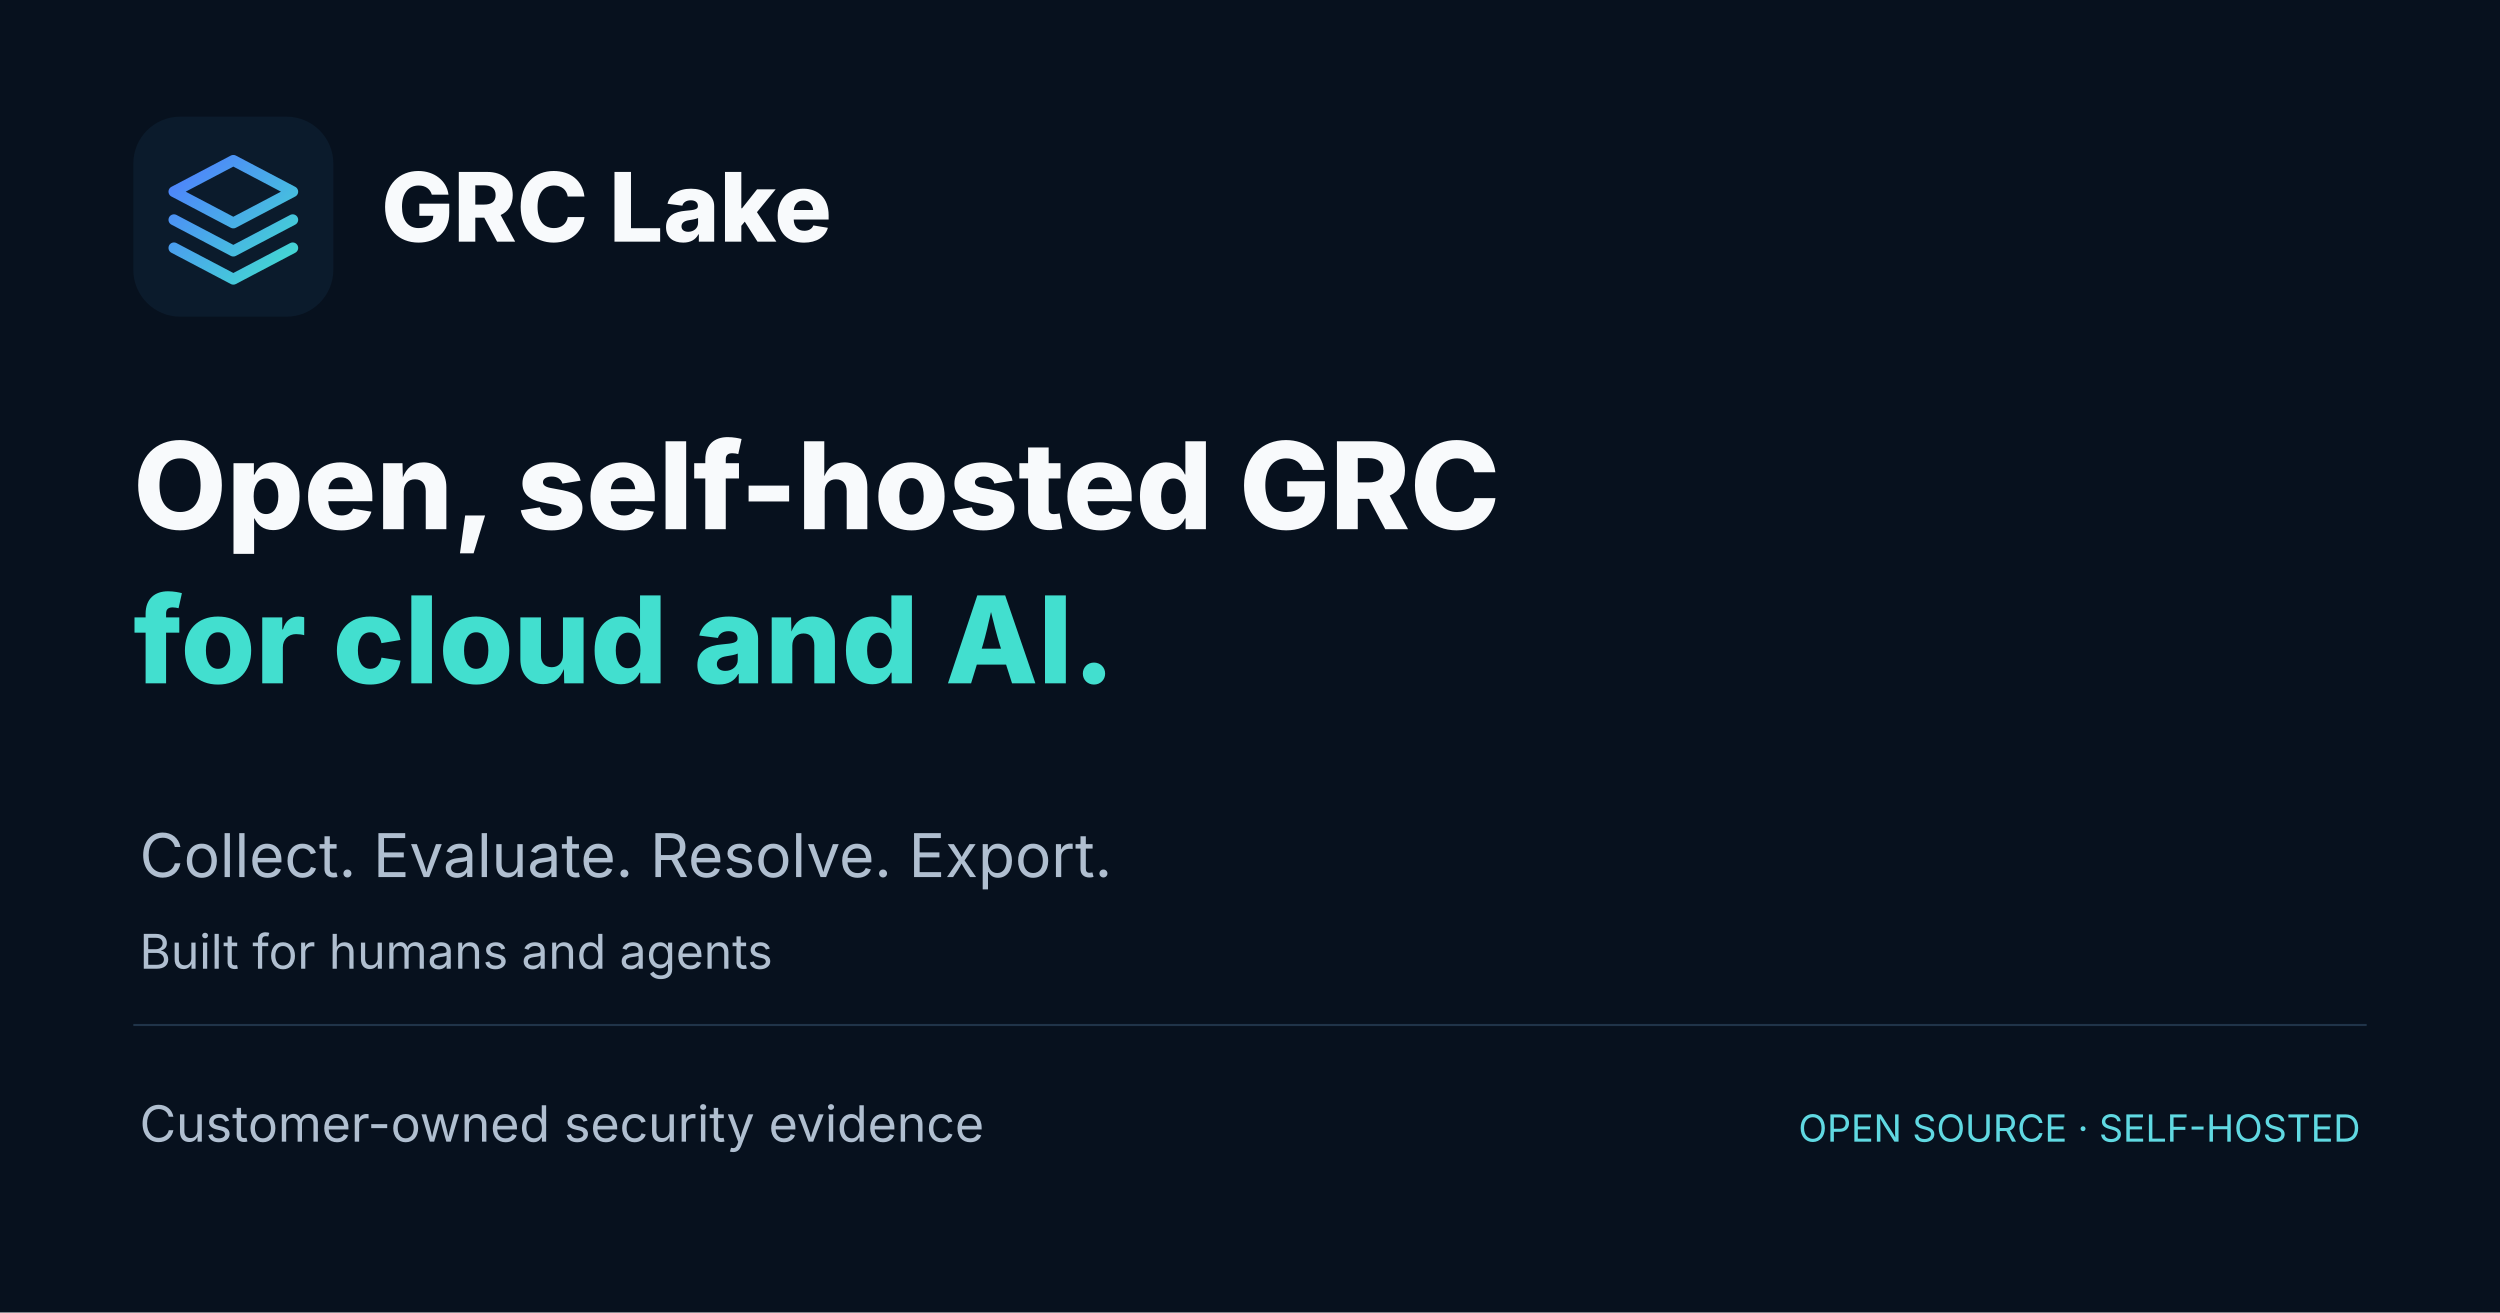
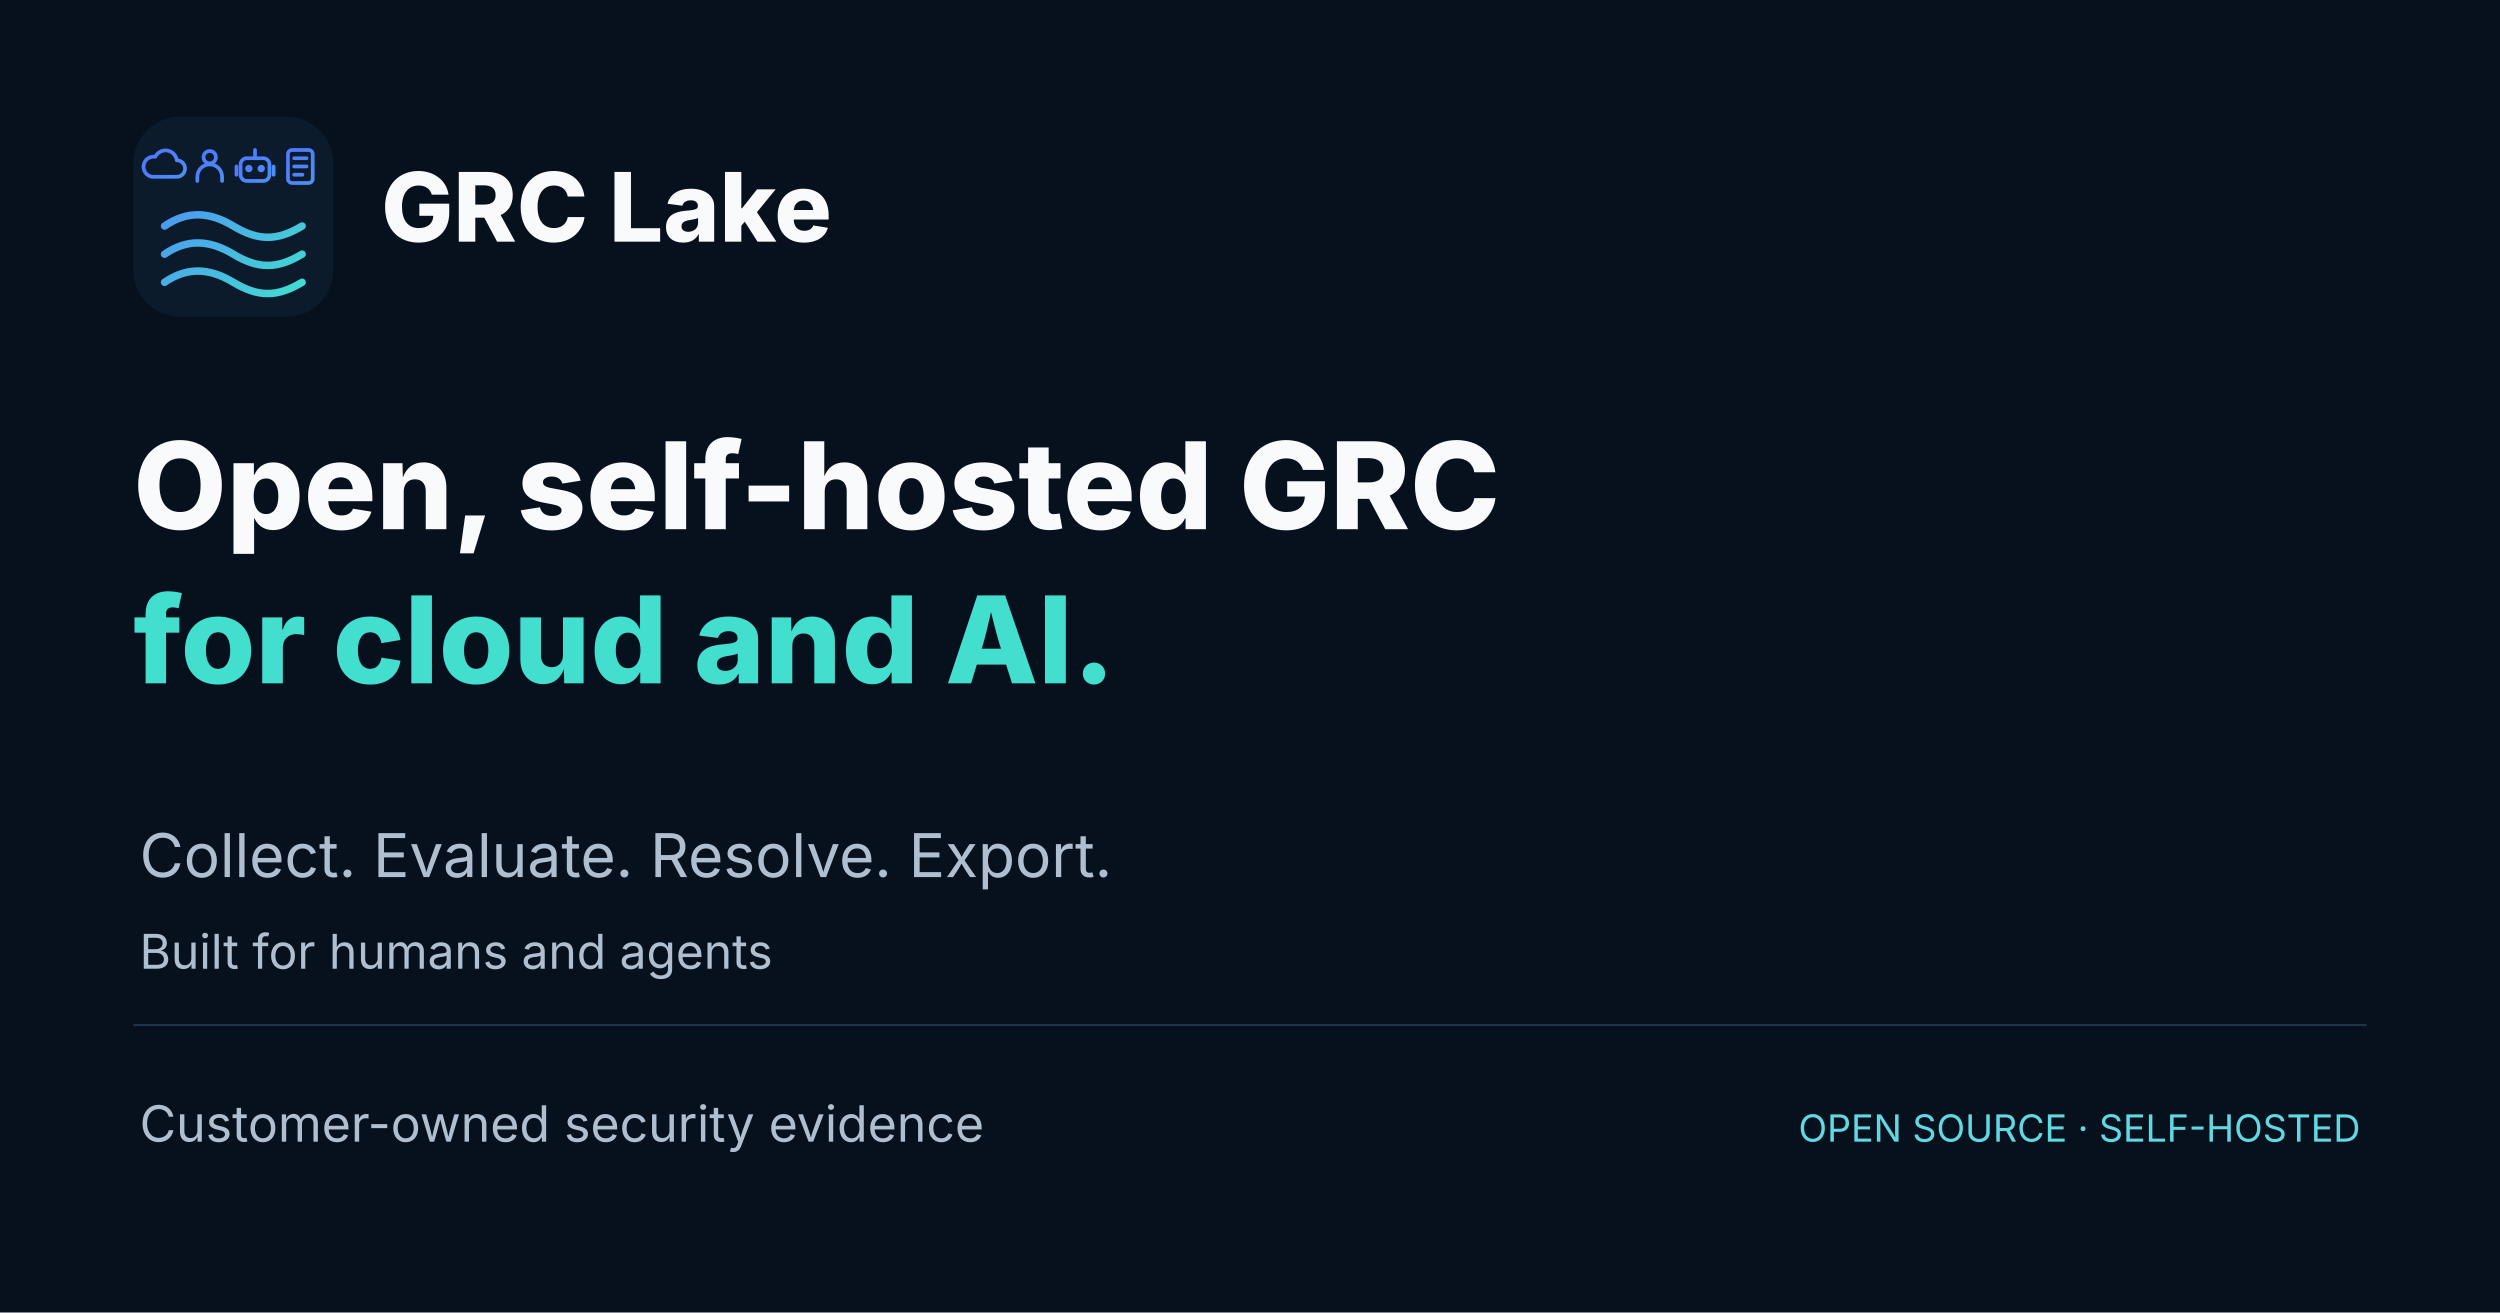
<svg xmlns="http://www.w3.org/2000/svg" width="1200" height="630" viewBox="0 0 1200 630" role="img" aria-labelledby="title desc">
  <rect width="1200" height="630" fill="#07111e" />
  <g transform="translate(64 56) scale(1.5)">
    <defs>
-       <linearGradient id="accent" gradientUnits="userSpaceOnUse" x1="13" y1="14" x2="51" y2="52">
+       <linearGradient id="accent" gradientUnits="userSpaceOnUse" x1="4" y1="7" x2="55" y2="58">
        <stop stop-color="#4f7cff" />
        <stop offset="1" stop-color="#42dfcf" />
      </linearGradient>
    </defs>
    <rect width="64" height="64" rx="15" fill="#0b1b2c" />
-     <path d="M32 14 51 24 32 34 13 24ZM13 33 32 43 51 33M13 42 32 52 51 42" fill="none" stroke="url(#accent)" stroke-width="3.5" stroke-linecap="round" stroke-linejoin="round" />
+     <g fill="none" stroke="url(#accent)" color="#5b9aff" stroke-linecap="round" stroke-linejoin="round">
+       <g stroke-width="1.8">
+         <g transform="translate(4 10) scale(.66)">
+           <path d="M3 14h12a4 4 0 0 0 0-8 5.5 5.5 0 0 0-10.4-1.7A4.5 4.5 0 0 0 3 14Z" />
+         </g>
+         <g transform="translate(18.5 10) scale(.66)">
+           <circle cx="9" cy="4.5" r="3" />
+           <path d="M3 16v-2a6 6 0 0 1 12 0v2" />
+         </g>
+         <g transform="translate(33 10) scale(.66)">
+           <rect x="2" y="5" width="14" height="11" rx="3" />
+           <path d="M9 5V1M0 9v4M18 9v4" />
+           <circle cx="6" cy="10" r=".9" fill="currentColor" />
+           <circle cx="12" cy="10" r=".9" fill="currentColor" />
+         </g>
+         <g transform="translate(47.5 10) scale(.66)">
+           <rect x="3" y="1" width="12" height="16" rx="2" />
+           <path d="M6 5h6M6 9h6M6 13h4" />
+         </g>
+       </g>
+       <g stroke-width="2.4">
+         <path d="M10 35c7-4.8 14-4.8 22 0s14 4.8 22 0M10 44c7-4.8 14-4.8 22 0s14 4.8 22 0M10 53c7-4.8 14-4.8 22 0s14 4.8 22 0" />
+       </g>
+     </g>
  </g>
  <g font-family="Inter, Arial, sans-serif">
    <text x="183" y="116" font-size="46" font-weight="800" fill="#f8fafc">GRC Lake</text>
    <text x="64" y="254" font-size="58" font-weight="800" fill="#f8fafc">Open, self-hosted GRC</text>
    <text x="64" y="328" font-size="58" font-weight="800" fill="#42dfcf">for cloud and AI.</text>
    <text x="67" y="421" font-size="29" fill="#b0bfd0">Collect. Evaluate. Resolve. Export.</text>
    <text x="67" y="465" font-size="23" fill="#b0bfd0">Built for humans and agents</text>
    <path d="M64 492H1136" stroke="#203449" />
    <text x="67" y="548" font-size="24" fill="#b0bfd0">Customer-owned security evidence</text>
    <text x="1133" y="548" text-anchor="end" font-size="18" fill="#60d9e2">OPEN SOURCE · SELF-HOSTED</text>
  </g>
</svg>
